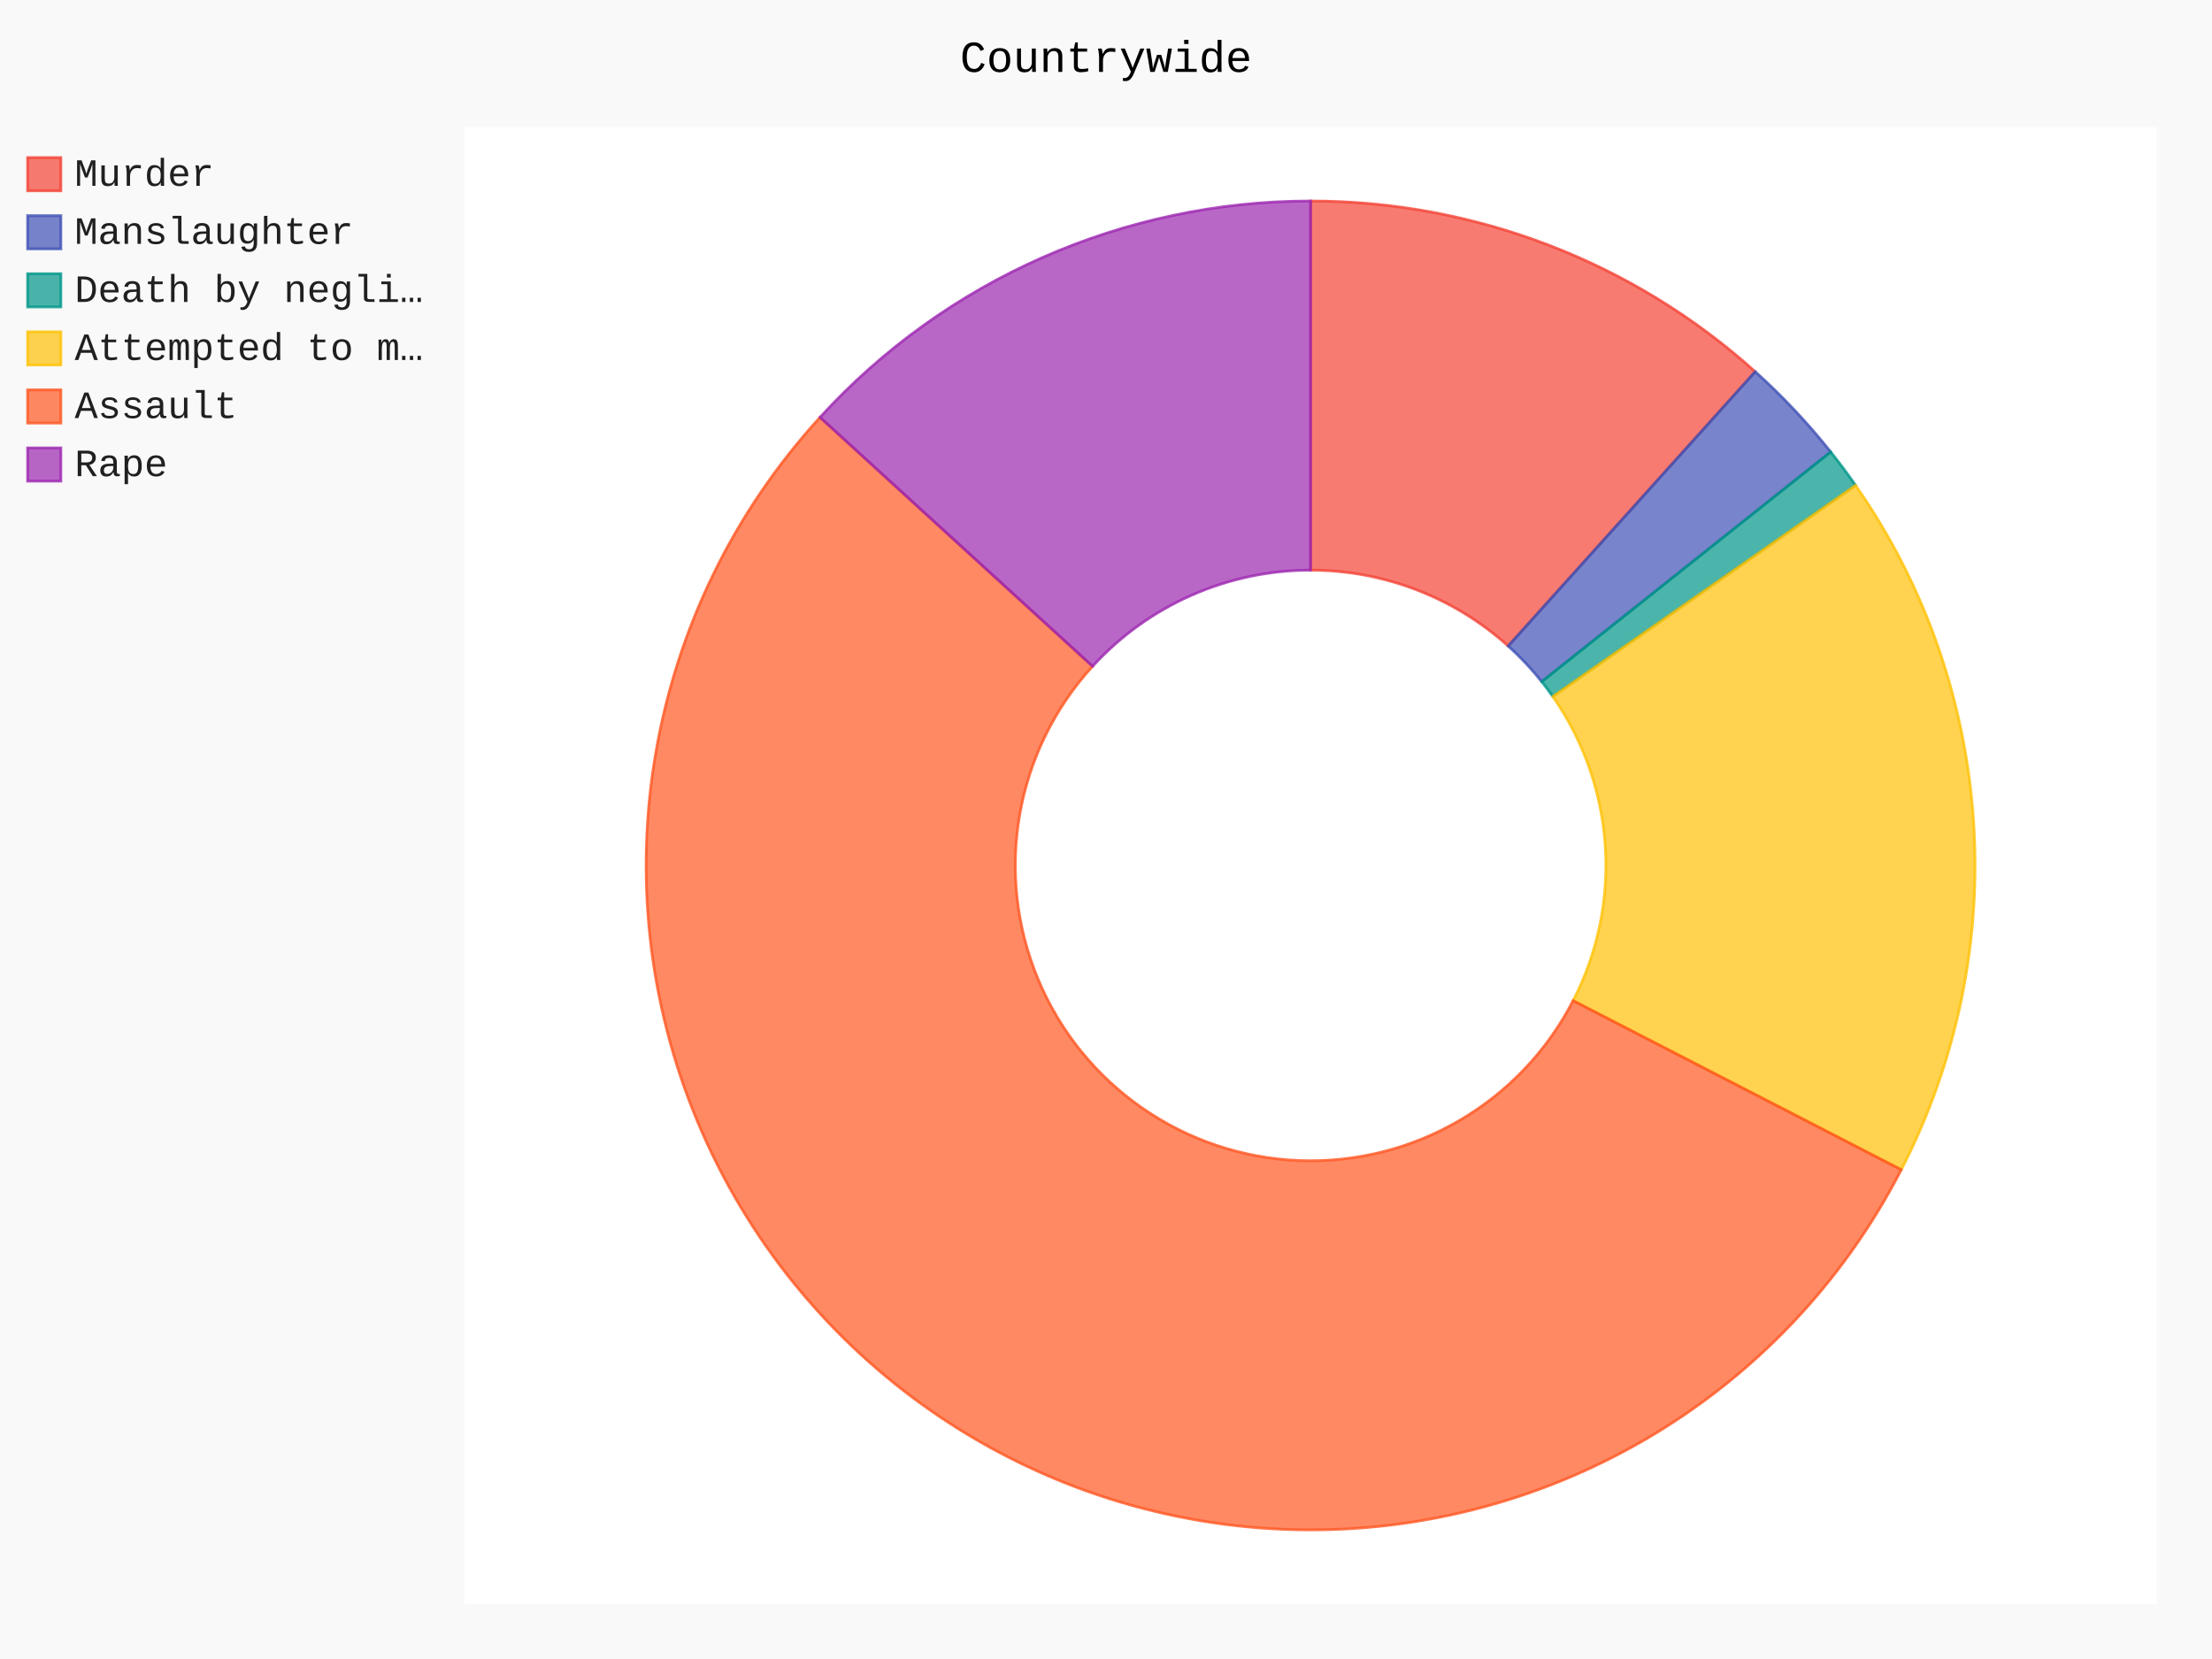
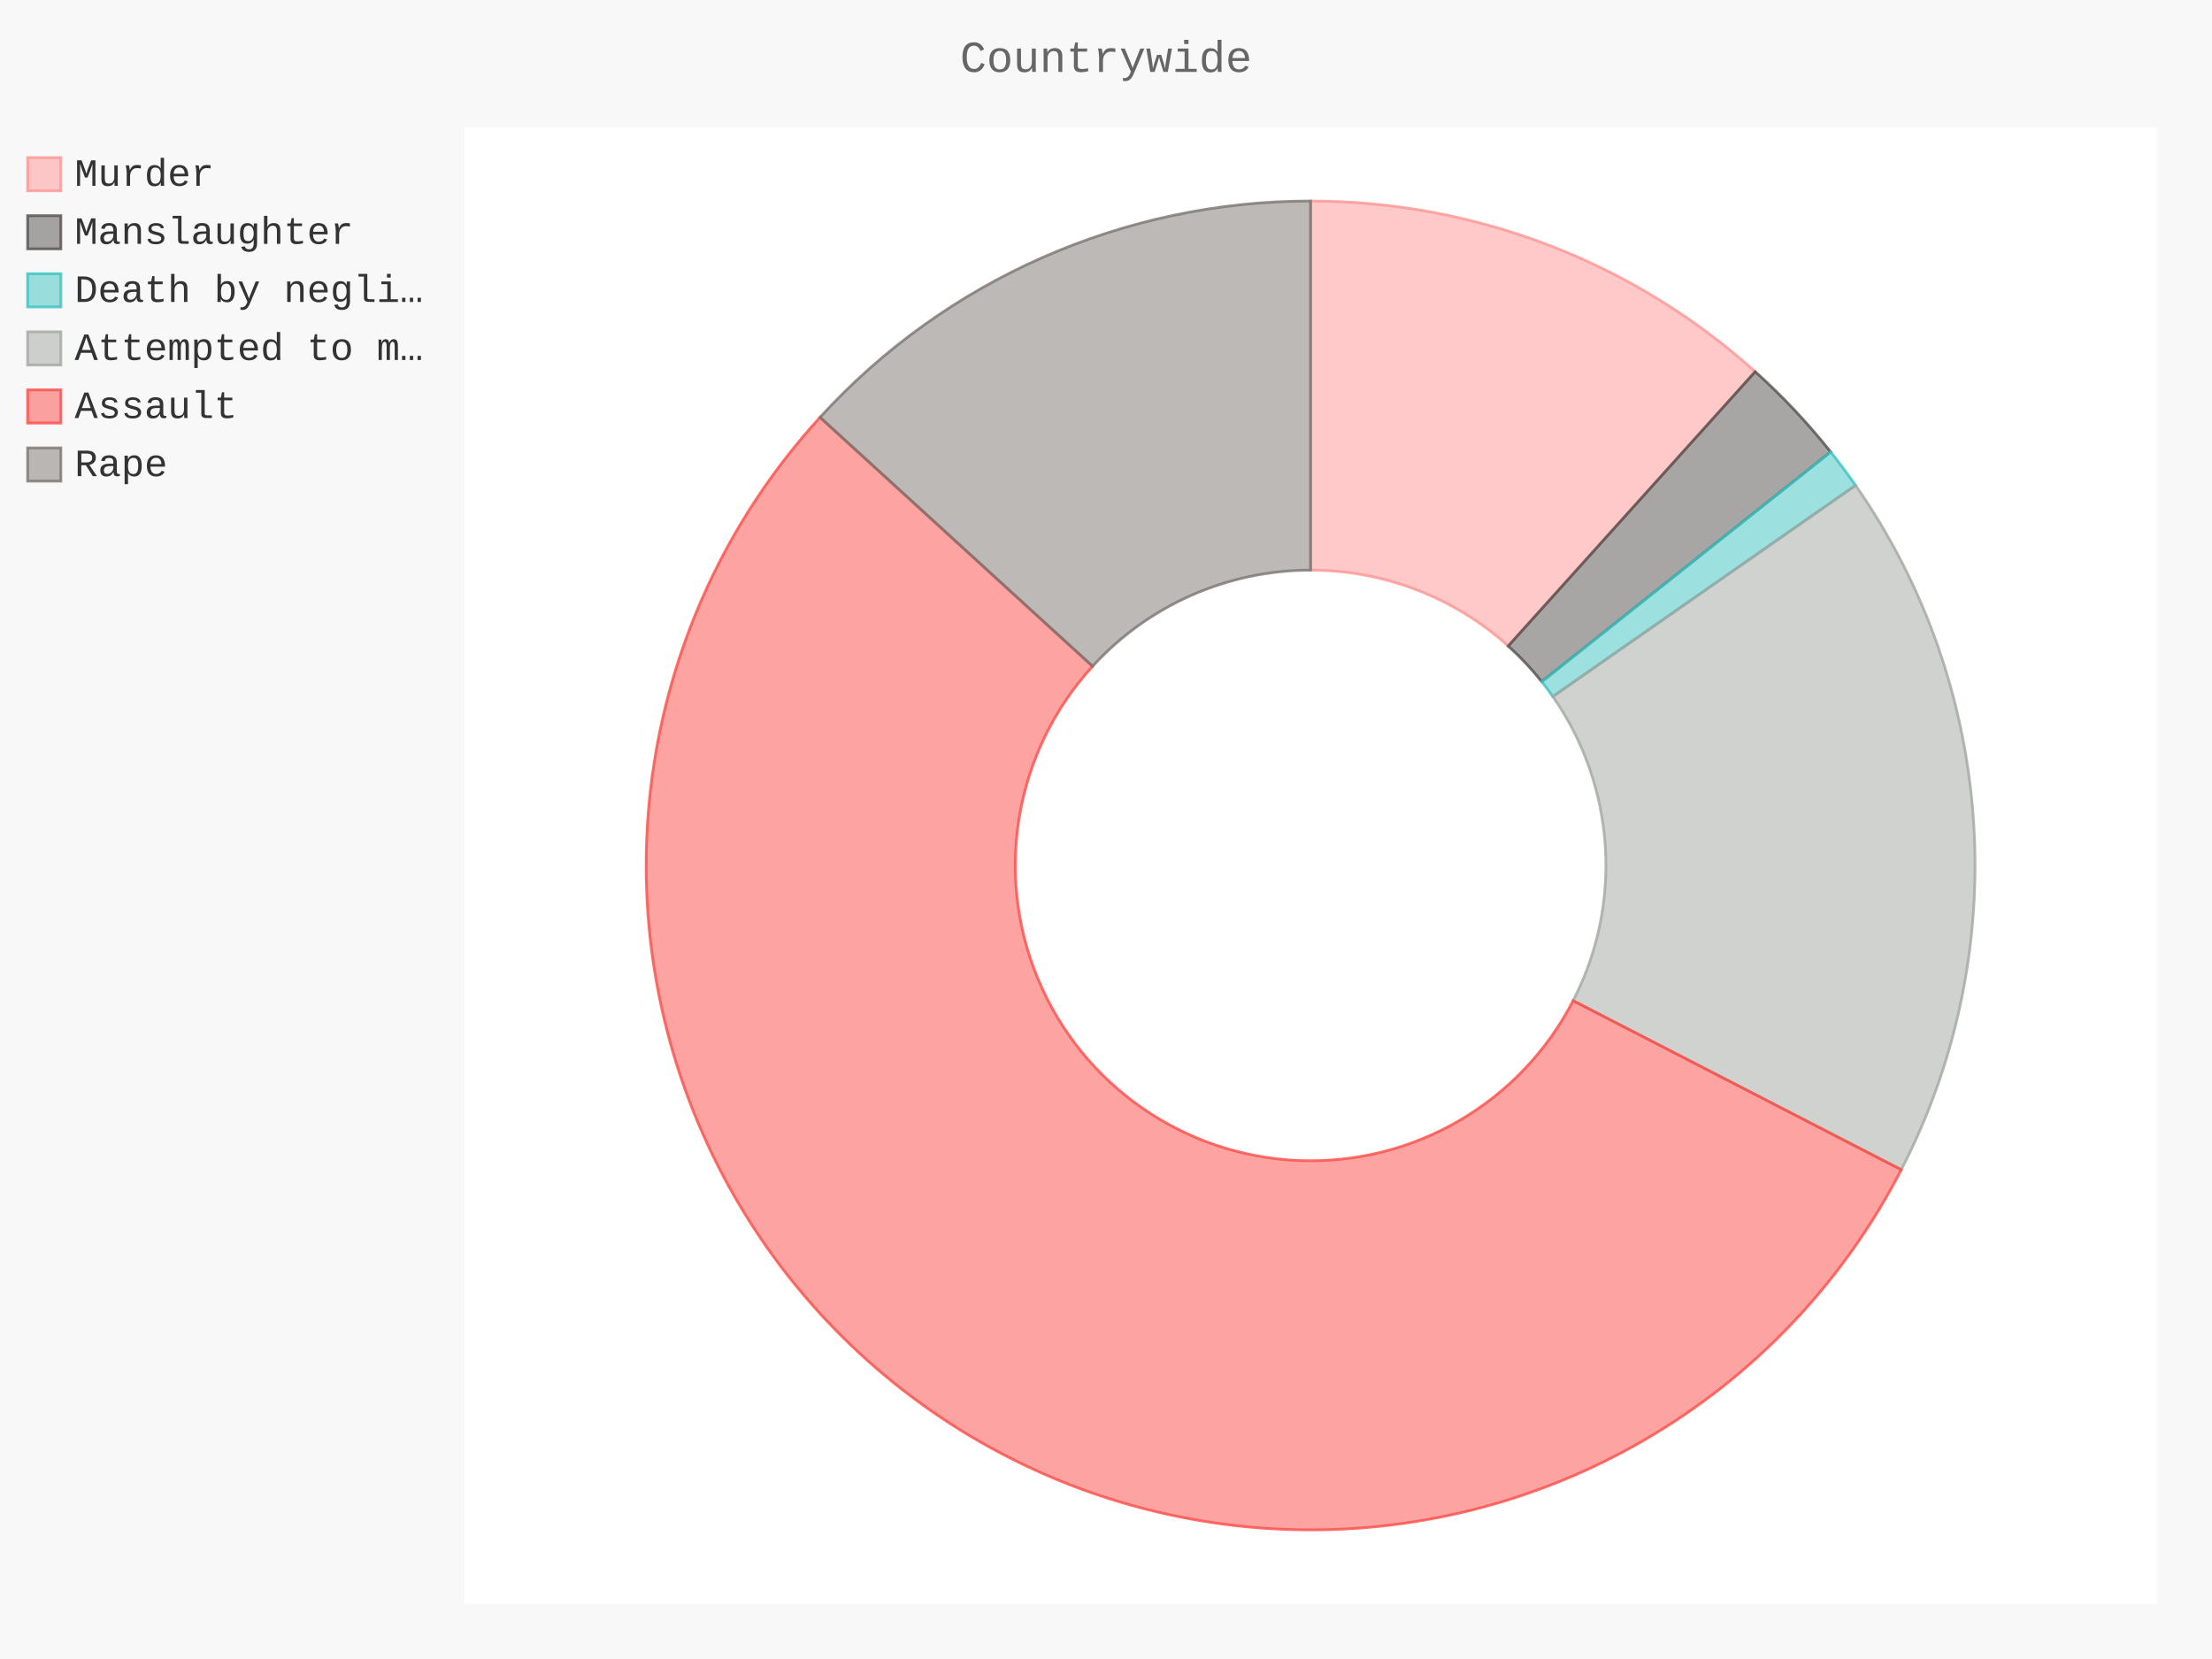
- <svg xmlns="http://www.w3.org/2000/svg" class="pygal-chart" id="chart-9fe01ab6-ba4b-434d-b058-24a7e1fe22c2" viewBox="0 0 800 600">
+ <svg xmlns="http://www.w3.org/2000/svg" class="pygal-chart" id="chart-5e094743-8e08-4451-bc92-e6172fc35e1c" viewBox="0 0 800 600">
  <defs>
-     <style type="text/css">#chart-9fe01ab6-ba4b-434d-b058-24a7e1fe22c2{-webkit-user-select:none;-webkit-font-smoothing:antialiased;font-family:Consolas,"Liberation Mono",Menlo,Courier,monospace}#chart-9fe01ab6-ba4b-434d-b058-24a7e1fe22c2 .title{font-family:Consolas,"Liberation Mono",Menlo,Courier,monospace;font-size:16px}#chart-9fe01ab6-ba4b-434d-b058-24a7e1fe22c2 .legends .legend text{font-family:Consolas,"Liberation Mono",Menlo,Courier,monospace;font-size:14px}#chart-9fe01ab6-ba4b-434d-b058-24a7e1fe22c2 .axis text{font-family:Consolas,"Liberation Mono",Menlo,Courier,monospace;font-size:10px}#chart-9fe01ab6-ba4b-434d-b058-24a7e1fe22c2 .axis text.major{font-family:Consolas,"Liberation Mono",Menlo,Courier,monospace;font-size:10px}#chart-9fe01ab6-ba4b-434d-b058-24a7e1fe22c2 .text-overlay text.value{font-family:Consolas,"Liberation Mono",Menlo,Courier,monospace;font-size:16px}#chart-9fe01ab6-ba4b-434d-b058-24a7e1fe22c2 .text-overlay text.label{font-family:Consolas,"Liberation Mono",Menlo,Courier,monospace;font-size:10px}#chart-9fe01ab6-ba4b-434d-b058-24a7e1fe22c2 .tooltip{font-family:Consolas,"Liberation Mono",Menlo,Courier,monospace;font-size:14px}#chart-9fe01ab6-ba4b-434d-b058-24a7e1fe22c2 text.no_data{font-family:Consolas,"Liberation Mono",Menlo,Courier,monospace;font-size:64px}
- #chart-9fe01ab6-ba4b-434d-b058-24a7e1fe22c2{background-color:rgba(249,249,249,1)}#chart-9fe01ab6-ba4b-434d-b058-24a7e1fe22c2 path,#chart-9fe01ab6-ba4b-434d-b058-24a7e1fe22c2 line,#chart-9fe01ab6-ba4b-434d-b058-24a7e1fe22c2 rect,#chart-9fe01ab6-ba4b-434d-b058-24a7e1fe22c2 circle{-webkit-transition:150ms;-moz-transition:150ms;transition:150ms}#chart-9fe01ab6-ba4b-434d-b058-24a7e1fe22c2 .graph &gt; .background{fill:rgba(249,249,249,1)}#chart-9fe01ab6-ba4b-434d-b058-24a7e1fe22c2 .plot &gt; .background{fill:rgba(255,255,255,1)}#chart-9fe01ab6-ba4b-434d-b058-24a7e1fe22c2 .graph{fill:rgba(0,0,0,.87)}#chart-9fe01ab6-ba4b-434d-b058-24a7e1fe22c2 text.no_data{fill:rgba(0,0,0,1)}#chart-9fe01ab6-ba4b-434d-b058-24a7e1fe22c2 .title{fill:rgba(0,0,0,1)}#chart-9fe01ab6-ba4b-434d-b058-24a7e1fe22c2 .legends .legend text{fill:rgba(0,0,0,.87)}#chart-9fe01ab6-ba4b-434d-b058-24a7e1fe22c2 .legends .legend:hover text{fill:rgba(0,0,0,1)}#chart-9fe01ab6-ba4b-434d-b058-24a7e1fe22c2 .axis .line{stroke:rgba(0,0,0,1)}#chart-9fe01ab6-ba4b-434d-b058-24a7e1fe22c2 .axis .guide.line{stroke:rgba(0,0,0,.54)}#chart-9fe01ab6-ba4b-434d-b058-24a7e1fe22c2 .axis .major.line{stroke:rgba(0,0,0,.87)}#chart-9fe01ab6-ba4b-434d-b058-24a7e1fe22c2 .axis text.major{fill:rgba(0,0,0,1)}#chart-9fe01ab6-ba4b-434d-b058-24a7e1fe22c2 .axis.y .guides:hover .guide.line,#chart-9fe01ab6-ba4b-434d-b058-24a7e1fe22c2 .line-graph .axis.x .guides:hover .guide.line,#chart-9fe01ab6-ba4b-434d-b058-24a7e1fe22c2 .stackedline-graph .axis.x .guides:hover .guide.line,#chart-9fe01ab6-ba4b-434d-b058-24a7e1fe22c2 .xy-graph .axis.x .guides:hover .guide.line{stroke:rgba(0,0,0,1)}#chart-9fe01ab6-ba4b-434d-b058-24a7e1fe22c2 .axis .guides:hover text{fill:rgba(0,0,0,1)}#chart-9fe01ab6-ba4b-434d-b058-24a7e1fe22c2 .reactive{fill-opacity:.7;stroke-opacity:.8}#chart-9fe01ab6-ba4b-434d-b058-24a7e1fe22c2 .ci{stroke:rgba(0,0,0,.87)}#chart-9fe01ab6-ba4b-434d-b058-24a7e1fe22c2 .reactive.active,#chart-9fe01ab6-ba4b-434d-b058-24a7e1fe22c2 .active .reactive{fill-opacity:.8;stroke-opacity:.9;stroke-width:4}#chart-9fe01ab6-ba4b-434d-b058-24a7e1fe22c2 .ci .reactive.active{stroke-width:1.5}#chart-9fe01ab6-ba4b-434d-b058-24a7e1fe22c2 .series text{fill:rgba(0,0,0,1)}#chart-9fe01ab6-ba4b-434d-b058-24a7e1fe22c2 .tooltip rect{fill:rgba(255,255,255,1);stroke:rgba(0,0,0,1);-webkit-transition:opacity 150ms;-moz-transition:opacity 150ms;transition:opacity 150ms}#chart-9fe01ab6-ba4b-434d-b058-24a7e1fe22c2 .tooltip .label{fill:rgba(0,0,0,.87)}#chart-9fe01ab6-ba4b-434d-b058-24a7e1fe22c2 .tooltip .label{fill:rgba(0,0,0,.87)}#chart-9fe01ab6-ba4b-434d-b058-24a7e1fe22c2 .tooltip .legend{font-size:.8em;fill:rgba(0,0,0,.54)}#chart-9fe01ab6-ba4b-434d-b058-24a7e1fe22c2 .tooltip .x_label{font-size:.6em;fill:rgba(0,0,0,1)}#chart-9fe01ab6-ba4b-434d-b058-24a7e1fe22c2 .tooltip .xlink{font-size:.5em;text-decoration:underline}#chart-9fe01ab6-ba4b-434d-b058-24a7e1fe22c2 .tooltip .value{font-size:1.5em}#chart-9fe01ab6-ba4b-434d-b058-24a7e1fe22c2 .bound{font-size:.5em}#chart-9fe01ab6-ba4b-434d-b058-24a7e1fe22c2 .max-value{font-size:.75em;fill:rgba(0,0,0,.54)}#chart-9fe01ab6-ba4b-434d-b058-24a7e1fe22c2 .map-element{fill:rgba(255,255,255,1);stroke:rgba(0,0,0,.54) !important}#chart-9fe01ab6-ba4b-434d-b058-24a7e1fe22c2 .map-element .reactive{fill-opacity:inherit;stroke-opacity:inherit}#chart-9fe01ab6-ba4b-434d-b058-24a7e1fe22c2 .color-0,#chart-9fe01ab6-ba4b-434d-b058-24a7e1fe22c2 .color-0 a:visited{stroke:#F44336;fill:#F44336}#chart-9fe01ab6-ba4b-434d-b058-24a7e1fe22c2 .color-1,#chart-9fe01ab6-ba4b-434d-b058-24a7e1fe22c2 .color-1 a:visited{stroke:#3F51B5;fill:#3F51B5}#chart-9fe01ab6-ba4b-434d-b058-24a7e1fe22c2 .color-2,#chart-9fe01ab6-ba4b-434d-b058-24a7e1fe22c2 .color-2 a:visited{stroke:#009688;fill:#009688}#chart-9fe01ab6-ba4b-434d-b058-24a7e1fe22c2 .color-3,#chart-9fe01ab6-ba4b-434d-b058-24a7e1fe22c2 .color-3 a:visited{stroke:#FFC107;fill:#FFC107}#chart-9fe01ab6-ba4b-434d-b058-24a7e1fe22c2 .color-4,#chart-9fe01ab6-ba4b-434d-b058-24a7e1fe22c2 .color-4 a:visited{stroke:#FF5722;fill:#FF5722}#chart-9fe01ab6-ba4b-434d-b058-24a7e1fe22c2 .color-5,#chart-9fe01ab6-ba4b-434d-b058-24a7e1fe22c2 .color-5 a:visited{stroke:#9C27B0;fill:#9C27B0}#chart-9fe01ab6-ba4b-434d-b058-24a7e1fe22c2 .text-overlay .color-0 text{fill:black}#chart-9fe01ab6-ba4b-434d-b058-24a7e1fe22c2 .text-overlay .color-1 text{fill:black}#chart-9fe01ab6-ba4b-434d-b058-24a7e1fe22c2 .text-overlay .color-2 text{fill:black}#chart-9fe01ab6-ba4b-434d-b058-24a7e1fe22c2 .text-overlay .color-3 text{fill:black}#chart-9fe01ab6-ba4b-434d-b058-24a7e1fe22c2 .text-overlay .color-4 text{fill:black}#chart-9fe01ab6-ba4b-434d-b058-24a7e1fe22c2 .text-overlay .color-5 text{fill:black}
- #chart-9fe01ab6-ba4b-434d-b058-24a7e1fe22c2 text.no_data{text-anchor:middle}#chart-9fe01ab6-ba4b-434d-b058-24a7e1fe22c2 .guide.line{fill:none}#chart-9fe01ab6-ba4b-434d-b058-24a7e1fe22c2 .centered{text-anchor:middle}#chart-9fe01ab6-ba4b-434d-b058-24a7e1fe22c2 .title{text-anchor:middle}#chart-9fe01ab6-ba4b-434d-b058-24a7e1fe22c2 .legends .legend text{fill-opacity:1}#chart-9fe01ab6-ba4b-434d-b058-24a7e1fe22c2 .axis.x text{text-anchor:middle}#chart-9fe01ab6-ba4b-434d-b058-24a7e1fe22c2 .axis.x:not(.web) text[transform]{text-anchor:start}#chart-9fe01ab6-ba4b-434d-b058-24a7e1fe22c2 .axis.x:not(.web) text[transform].backwards{text-anchor:end}#chart-9fe01ab6-ba4b-434d-b058-24a7e1fe22c2 .axis.y text{text-anchor:end}#chart-9fe01ab6-ba4b-434d-b058-24a7e1fe22c2 .axis.y text[transform].backwards{text-anchor:start}#chart-9fe01ab6-ba4b-434d-b058-24a7e1fe22c2 .axis.y2 text{text-anchor:start}#chart-9fe01ab6-ba4b-434d-b058-24a7e1fe22c2 .axis.y2 text[transform].backwards{text-anchor:end}#chart-9fe01ab6-ba4b-434d-b058-24a7e1fe22c2 .axis .guide.line{stroke-dasharray:4,4}#chart-9fe01ab6-ba4b-434d-b058-24a7e1fe22c2 .axis .major.guide.line{stroke-dasharray:6,6}#chart-9fe01ab6-ba4b-434d-b058-24a7e1fe22c2 .horizontal .axis.y .guide.line,#chart-9fe01ab6-ba4b-434d-b058-24a7e1fe22c2 .horizontal .axis.y2 .guide.line,#chart-9fe01ab6-ba4b-434d-b058-24a7e1fe22c2 .vertical .axis.x .guide.line{opacity:0}#chart-9fe01ab6-ba4b-434d-b058-24a7e1fe22c2 .horizontal .axis.always_show .guide.line,#chart-9fe01ab6-ba4b-434d-b058-24a7e1fe22c2 .vertical .axis.always_show .guide.line{opacity:1 !important}#chart-9fe01ab6-ba4b-434d-b058-24a7e1fe22c2 .axis.y .guides:hover .guide.line,#chart-9fe01ab6-ba4b-434d-b058-24a7e1fe22c2 .axis.y2 .guides:hover .guide.line,#chart-9fe01ab6-ba4b-434d-b058-24a7e1fe22c2 .axis.x .guides:hover .guide.line{opacity:1}#chart-9fe01ab6-ba4b-434d-b058-24a7e1fe22c2 .axis .guides:hover text{opacity:1}#chart-9fe01ab6-ba4b-434d-b058-24a7e1fe22c2 .nofill{fill:none}#chart-9fe01ab6-ba4b-434d-b058-24a7e1fe22c2 .subtle-fill{fill-opacity:.2}#chart-9fe01ab6-ba4b-434d-b058-24a7e1fe22c2 .dot{stroke-width:1px;fill-opacity:1}#chart-9fe01ab6-ba4b-434d-b058-24a7e1fe22c2 .dot.active{stroke-width:5px}#chart-9fe01ab6-ba4b-434d-b058-24a7e1fe22c2 .dot.negative{fill:transparent}#chart-9fe01ab6-ba4b-434d-b058-24a7e1fe22c2 text,#chart-9fe01ab6-ba4b-434d-b058-24a7e1fe22c2 tspan{stroke:none !important}#chart-9fe01ab6-ba4b-434d-b058-24a7e1fe22c2 .series text.active{opacity:1}#chart-9fe01ab6-ba4b-434d-b058-24a7e1fe22c2 .tooltip rect{fill-opacity:.95;stroke-width:.5}#chart-9fe01ab6-ba4b-434d-b058-24a7e1fe22c2 .tooltip text{fill-opacity:1}#chart-9fe01ab6-ba4b-434d-b058-24a7e1fe22c2 .showable{visibility:hidden}#chart-9fe01ab6-ba4b-434d-b058-24a7e1fe22c2 .showable.shown{visibility:visible}#chart-9fe01ab6-ba4b-434d-b058-24a7e1fe22c2 .gauge-background{fill:rgba(229,229,229,1);stroke:none}#chart-9fe01ab6-ba4b-434d-b058-24a7e1fe22c2 .bg-lines{stroke:rgba(249,249,249,1);stroke-width:2px}</style>
+     <style type="text/css">#chart-5e094743-8e08-4451-bc92-e6172fc35e1c{-webkit-user-select:none;-webkit-font-smoothing:antialiased;font-family:Consolas,"Liberation Mono",Menlo,Courier,monospace}#chart-5e094743-8e08-4451-bc92-e6172fc35e1c .title{font-family:Consolas,"Liberation Mono",Menlo,Courier,monospace;font-size:16px}#chart-5e094743-8e08-4451-bc92-e6172fc35e1c .legends .legend text{font-family:Consolas,"Liberation Mono",Menlo,Courier,monospace;font-size:14px}#chart-5e094743-8e08-4451-bc92-e6172fc35e1c .axis text{font-family:Consolas,"Liberation Mono",Menlo,Courier,monospace;font-size:10px}#chart-5e094743-8e08-4451-bc92-e6172fc35e1c .axis text.major{font-family:Consolas,"Liberation Mono",Menlo,Courier,monospace;font-size:10px}#chart-5e094743-8e08-4451-bc92-e6172fc35e1c .text-overlay text.value{font-family:Consolas,"Liberation Mono",Menlo,Courier,monospace;font-size:16px}#chart-5e094743-8e08-4451-bc92-e6172fc35e1c .text-overlay text.label{font-family:Consolas,"Liberation Mono",Menlo,Courier,monospace;font-size:10px}#chart-5e094743-8e08-4451-bc92-e6172fc35e1c .tooltip{font-family:Consolas,"Liberation Mono",Menlo,Courier,monospace;font-size:14px}#chart-5e094743-8e08-4451-bc92-e6172fc35e1c text.no_data{font-family:Consolas,"Liberation Mono",Menlo,Courier,monospace;font-size:64px}
+ #chart-5e094743-8e08-4451-bc92-e6172fc35e1c{background-color:#f8f8f8}#chart-5e094743-8e08-4451-bc92-e6172fc35e1c path,#chart-5e094743-8e08-4451-bc92-e6172fc35e1c line,#chart-5e094743-8e08-4451-bc92-e6172fc35e1c rect,#chart-5e094743-8e08-4451-bc92-e6172fc35e1c circle{-webkit-transition:250ms ease-in;-moz-transition:250ms ease-in;transition:250ms ease-in}#chart-5e094743-8e08-4451-bc92-e6172fc35e1c .graph &gt; .background{fill:#f8f8f8}#chart-5e094743-8e08-4451-bc92-e6172fc35e1c .plot &gt; .background{fill:#ffffff}#chart-5e094743-8e08-4451-bc92-e6172fc35e1c .graph{fill:#333}#chart-5e094743-8e08-4451-bc92-e6172fc35e1c text.no_data{fill:#666}#chart-5e094743-8e08-4451-bc92-e6172fc35e1c .title{fill:#666}#chart-5e094743-8e08-4451-bc92-e6172fc35e1c .legends .legend text{fill:#333}#chart-5e094743-8e08-4451-bc92-e6172fc35e1c .legends .legend:hover text{fill:#666}#chart-5e094743-8e08-4451-bc92-e6172fc35e1c .axis .line{stroke:#666}#chart-5e094743-8e08-4451-bc92-e6172fc35e1c .axis .guide.line{stroke:rgba(0,0,0,0.5)}#chart-5e094743-8e08-4451-bc92-e6172fc35e1c .axis .major.line{stroke:#333}#chart-5e094743-8e08-4451-bc92-e6172fc35e1c .axis text.major{fill:#666}#chart-5e094743-8e08-4451-bc92-e6172fc35e1c .axis.y .guides:hover .guide.line,#chart-5e094743-8e08-4451-bc92-e6172fc35e1c .line-graph .axis.x .guides:hover .guide.line,#chart-5e094743-8e08-4451-bc92-e6172fc35e1c .stackedline-graph .axis.x .guides:hover .guide.line,#chart-5e094743-8e08-4451-bc92-e6172fc35e1c .xy-graph .axis.x .guides:hover .guide.line{stroke:#666}#chart-5e094743-8e08-4451-bc92-e6172fc35e1c .axis .guides:hover text{fill:#666}#chart-5e094743-8e08-4451-bc92-e6172fc35e1c .reactive{fill-opacity:.5;stroke-opacity:.8}#chart-5e094743-8e08-4451-bc92-e6172fc35e1c .ci{stroke:#333}#chart-5e094743-8e08-4451-bc92-e6172fc35e1c .reactive.active,#chart-5e094743-8e08-4451-bc92-e6172fc35e1c .active .reactive{fill-opacity:.9;stroke-opacity:.9;stroke-width:4}#chart-5e094743-8e08-4451-bc92-e6172fc35e1c .ci .reactive.active{stroke-width:1.5}#chart-5e094743-8e08-4451-bc92-e6172fc35e1c .series text{fill:#666}#chart-5e094743-8e08-4451-bc92-e6172fc35e1c .tooltip rect{fill:#ffffff;stroke:#666;-webkit-transition:opacity 250ms ease-in;-moz-transition:opacity 250ms ease-in;transition:opacity 250ms ease-in}#chart-5e094743-8e08-4451-bc92-e6172fc35e1c .tooltip .label{fill:#333}#chart-5e094743-8e08-4451-bc92-e6172fc35e1c .tooltip .label{fill:#333}#chart-5e094743-8e08-4451-bc92-e6172fc35e1c .tooltip .legend{font-size:.8em;fill:rgba(0,0,0,0.5)}#chart-5e094743-8e08-4451-bc92-e6172fc35e1c .tooltip .x_label{font-size:.6em;fill:#666}#chart-5e094743-8e08-4451-bc92-e6172fc35e1c .tooltip .xlink{font-size:.5em;text-decoration:underline}#chart-5e094743-8e08-4451-bc92-e6172fc35e1c .tooltip .value{font-size:1.5em}#chart-5e094743-8e08-4451-bc92-e6172fc35e1c .bound{font-size:.5em}#chart-5e094743-8e08-4451-bc92-e6172fc35e1c .max-value{font-size:.75em;fill:rgba(0,0,0,0.5)}#chart-5e094743-8e08-4451-bc92-e6172fc35e1c .map-element{fill:#ffffff;stroke:rgba(0,0,0,0.5) !important}#chart-5e094743-8e08-4451-bc92-e6172fc35e1c .map-element .reactive{fill-opacity:inherit;stroke-opacity:inherit}#chart-5e094743-8e08-4451-bc92-e6172fc35e1c .color-0,#chart-5e094743-8e08-4451-bc92-e6172fc35e1c .color-0 a:visited{stroke:#fe9592;fill:#fe9592}#chart-5e094743-8e08-4451-bc92-e6172fc35e1c .color-1,#chart-5e094743-8e08-4451-bc92-e6172fc35e1c .color-1 a:visited{stroke:#534f4c;fill:#534f4c}#chart-5e094743-8e08-4451-bc92-e6172fc35e1c .color-2,#chart-5e094743-8e08-4451-bc92-e6172fc35e1c .color-2 a:visited{stroke:#3ac2c0;fill:#3ac2c0}#chart-5e094743-8e08-4451-bc92-e6172fc35e1c .color-3,#chart-5e094743-8e08-4451-bc92-e6172fc35e1c .color-3 a:visited{stroke:#a2a7a1;fill:#a2a7a1}#chart-5e094743-8e08-4451-bc92-e6172fc35e1c .color-4,#chart-5e094743-8e08-4451-bc92-e6172fc35e1c .color-4 a:visited{stroke:#fd4b46;fill:#fd4b46}#chart-5e094743-8e08-4451-bc92-e6172fc35e1c .color-5,#chart-5e094743-8e08-4451-bc92-e6172fc35e1c .color-5 a:visited{stroke:#7b7571;fill:#7b7571}#chart-5e094743-8e08-4451-bc92-e6172fc35e1c .text-overlay .color-0 text{fill:black}#chart-5e094743-8e08-4451-bc92-e6172fc35e1c .text-overlay .color-1 text{fill:black}#chart-5e094743-8e08-4451-bc92-e6172fc35e1c .text-overlay .color-2 text{fill:black}#chart-5e094743-8e08-4451-bc92-e6172fc35e1c .text-overlay .color-3 text{fill:black}#chart-5e094743-8e08-4451-bc92-e6172fc35e1c .text-overlay .color-4 text{fill:black}#chart-5e094743-8e08-4451-bc92-e6172fc35e1c .text-overlay .color-5 text{fill:black}
+ #chart-5e094743-8e08-4451-bc92-e6172fc35e1c text.no_data{text-anchor:middle}#chart-5e094743-8e08-4451-bc92-e6172fc35e1c .guide.line{fill:none}#chart-5e094743-8e08-4451-bc92-e6172fc35e1c .centered{text-anchor:middle}#chart-5e094743-8e08-4451-bc92-e6172fc35e1c .title{text-anchor:middle}#chart-5e094743-8e08-4451-bc92-e6172fc35e1c .legends .legend text{fill-opacity:1}#chart-5e094743-8e08-4451-bc92-e6172fc35e1c .axis.x text{text-anchor:middle}#chart-5e094743-8e08-4451-bc92-e6172fc35e1c .axis.x:not(.web) text[transform]{text-anchor:start}#chart-5e094743-8e08-4451-bc92-e6172fc35e1c .axis.x:not(.web) text[transform].backwards{text-anchor:end}#chart-5e094743-8e08-4451-bc92-e6172fc35e1c .axis.y text{text-anchor:end}#chart-5e094743-8e08-4451-bc92-e6172fc35e1c .axis.y text[transform].backwards{text-anchor:start}#chart-5e094743-8e08-4451-bc92-e6172fc35e1c .axis.y2 text{text-anchor:start}#chart-5e094743-8e08-4451-bc92-e6172fc35e1c .axis.y2 text[transform].backwards{text-anchor:end}#chart-5e094743-8e08-4451-bc92-e6172fc35e1c .axis .guide.line{stroke-dasharray:4,4}#chart-5e094743-8e08-4451-bc92-e6172fc35e1c .axis .major.guide.line{stroke-dasharray:6,6}#chart-5e094743-8e08-4451-bc92-e6172fc35e1c .horizontal .axis.y .guide.line,#chart-5e094743-8e08-4451-bc92-e6172fc35e1c .horizontal .axis.y2 .guide.line,#chart-5e094743-8e08-4451-bc92-e6172fc35e1c .vertical .axis.x .guide.line{opacity:0}#chart-5e094743-8e08-4451-bc92-e6172fc35e1c .horizontal .axis.always_show .guide.line,#chart-5e094743-8e08-4451-bc92-e6172fc35e1c .vertical .axis.always_show .guide.line{opacity:1 !important}#chart-5e094743-8e08-4451-bc92-e6172fc35e1c .axis.y .guides:hover .guide.line,#chart-5e094743-8e08-4451-bc92-e6172fc35e1c .axis.y2 .guides:hover .guide.line,#chart-5e094743-8e08-4451-bc92-e6172fc35e1c .axis.x .guides:hover .guide.line{opacity:1}#chart-5e094743-8e08-4451-bc92-e6172fc35e1c .axis .guides:hover text{opacity:1}#chart-5e094743-8e08-4451-bc92-e6172fc35e1c .nofill{fill:none}#chart-5e094743-8e08-4451-bc92-e6172fc35e1c .subtle-fill{fill-opacity:.2}#chart-5e094743-8e08-4451-bc92-e6172fc35e1c .dot{stroke-width:1px;fill-opacity:1}#chart-5e094743-8e08-4451-bc92-e6172fc35e1c .dot.active{stroke-width:5px}#chart-5e094743-8e08-4451-bc92-e6172fc35e1c .dot.negative{fill:transparent}#chart-5e094743-8e08-4451-bc92-e6172fc35e1c text,#chart-5e094743-8e08-4451-bc92-e6172fc35e1c tspan{stroke:none !important}#chart-5e094743-8e08-4451-bc92-e6172fc35e1c .series text.active{opacity:1}#chart-5e094743-8e08-4451-bc92-e6172fc35e1c .tooltip rect{fill-opacity:.95;stroke-width:.5}#chart-5e094743-8e08-4451-bc92-e6172fc35e1c .tooltip text{fill-opacity:1}#chart-5e094743-8e08-4451-bc92-e6172fc35e1c .showable{visibility:hidden}#chart-5e094743-8e08-4451-bc92-e6172fc35e1c .showable.shown{visibility:visible}#chart-5e094743-8e08-4451-bc92-e6172fc35e1c .gauge-background{fill:rgba(229,229,229,1);stroke:none}#chart-5e094743-8e08-4451-bc92-e6172fc35e1c .bg-lines{stroke:#f8f8f8;stroke-width:2px}</style>
  </defs>
  <g class="graph pie-graph vertical">
    <rect class="background" height="600" width="800" x="0" y="0" />
    <g class="plot" transform="translate(168, 46)">
      <rect class="background" height="534" width="612.0" x="0" y="0" />
      <g class="series serie-0 color-0">
        <g class="slices">
          <g class="slice">
            <path class="slice reactive tooltip-trigger" d="M306 26.7 A240.3 240.3 0 0 1 466.788 88.419 L377.461 187.631 A106.8 106.8 0 0 0 306 160.2 z" />
          </g>
        </g>
      </g>
      <g class="series serie-1 color-1">
        <g class="slices">
          <g class="slice">
            <path class="slice reactive tooltip-trigger" d="M466.788 88.419 A240.3 240.3 0 0 1 494.089 117.446 L389.595 200.531 A106.8 106.8 0 0 0 377.461 187.631 z" />
          </g>
        </g>
      </g>
      <g class="series serie-2 color-2">
        <g class="slices">
          <g class="slice">
            <path class="slice reactive tooltip-trigger" d="M494.089 117.446 A240.3 240.3 0 0 1 503.096 129.533 L393.598 205.904 A106.8 106.8 0 0 0 389.595 200.531 z" />
          </g>
        </g>
      </g>
      <g class="series serie-3 color-3">
        <g class="slices">
          <g class="slice">
            <path class="slice reactive tooltip-trigger" d="M503.096 129.533 A240.3 240.3 0 0 1 519.624 377.04 L400.944 315.906 A106.8 106.8 0 0 0 393.598 205.904 z" />
          </g>
        </g>
      </g>
      <g class="series serie-4 color-4">
        <g class="slices">
          <g class="slice">
            <path class="slice reactive tooltip-trigger" d="M519.624 377.04 A240.3 240.3 0 1 1 128.575 104.936 L227.145 194.972 A106.8 106.8 0 1 0 400.944 315.906 z" />
          </g>
        </g>
      </g>
      <g class="series serie-5 color-5">
        <g class="slices">
          <g class="slice">
            <path class="slice reactive tooltip-trigger" d="M128.575 104.936 A240.3 240.3 0 0 1 306 26.7 L306 160.2 A106.8 106.8 0 0 0 227.145 194.972 z" />
          </g>
        </g>
      </g>
    </g>
    <g class="titles">
      <text class="title plot_title" x="400.0" y="26">Countrywide</text>
    </g>
    <g class="plot overlay" transform="translate(168, 46)">
      <g class="series serie-0 color-0" />
      <g class="series serie-1 color-1" />
      <g class="series serie-2 color-2" />
      <g class="series serie-3 color-3" />
      <g class="series serie-4 color-4" />
      <g class="series serie-5 color-5" />
    </g>
    <g class="plot text-overlay" transform="translate(168, 46)">
      <g class="series serie-0 color-0" />
      <g class="series serie-1 color-1" />
      <g class="series serie-2 color-2" />
      <g class="series serie-3 color-3" />
      <g class="series serie-4 color-4" />
      <g class="series serie-5 color-5" />
    </g>
    <g class="plot tooltip-overlay" transform="translate(168, 46)">
      <g class="tooltip" style="opacity: 0" transform="translate(0 0)">
        <rect class="tooltip-box" height="0" rx="0" ry="0" width="0" />
        <g class="text" />
      </g>
    </g>
    <g class="legends" transform="translate(10, 56)">
      <g class="legend reactive activate-serie" id="activate-serie-0">
        <rect class="color-0 reactive" height="12" width="12" x="0.0" y="1.0" />
        <text x="17.0" y="11.2">Murder</text>
      </g>
      <g class="legend reactive activate-serie" id="activate-serie-1">
        <rect class="color-1 reactive" height="12" width="12" x="0.0" y="22.0" />
        <text x="17.0" y="32.2">Manslaughter</text>
      </g>
      <g class="legend reactive activate-serie" id="activate-serie-2">
        <rect class="color-2 reactive" height="12" width="12" x="0.0" y="43.0" />
        <text x="17.0" y="53.2">Death by negli…</text>
      </g>
      <g class="legend reactive activate-serie" id="activate-serie-3">
        <rect class="color-3 reactive" height="12" width="12" x="0.0" y="64.0" />
        <text x="17.0" y="74.2">Attempted to m…</text>
      </g>
      <g class="legend reactive activate-serie" id="activate-serie-4">
        <rect class="color-4 reactive" height="12" width="12" x="0.0" y="85.0" />
        <text x="17.0" y="95.2">Assault</text>
      </g>
      <g class="legend reactive activate-serie" id="activate-serie-5">
        <rect class="color-5 reactive" height="12" width="12" x="0.0" y="106.0" />
        <text x="17.0" y="116.2">Rape</text>
      </g>
    </g>
    <g class="legends" transform="translate(790, 56)" />
  </g>
</svg>
